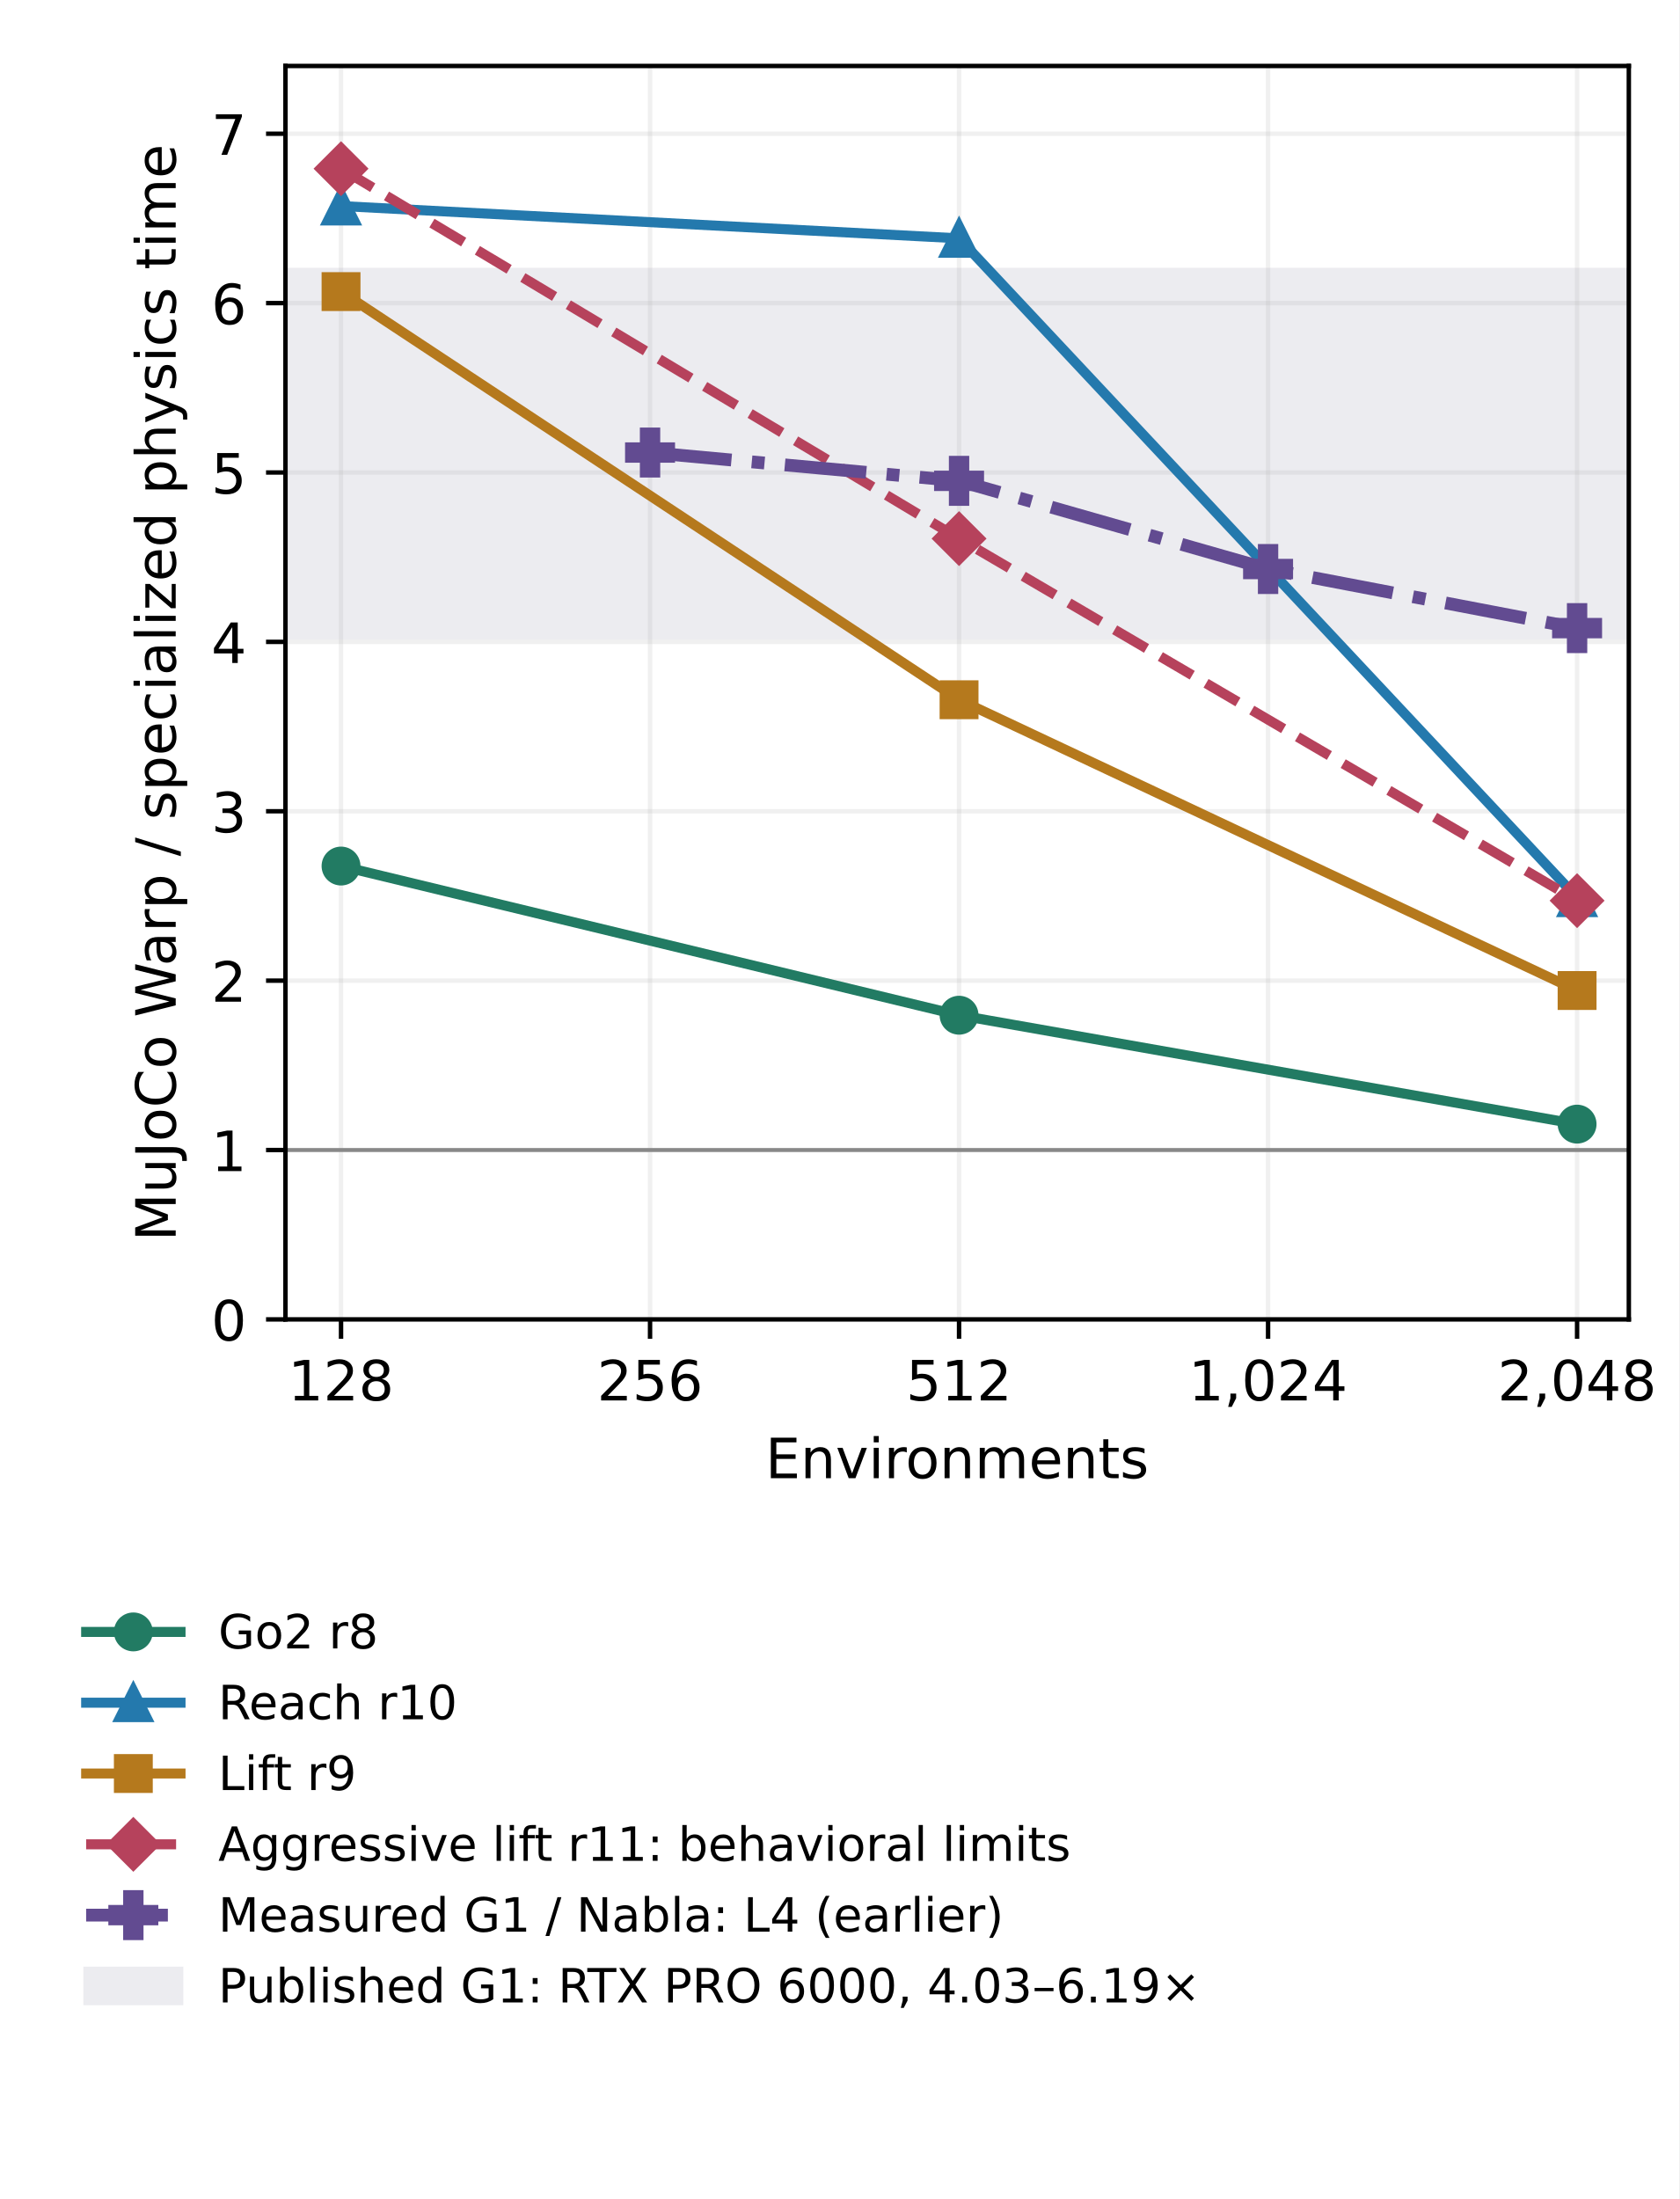
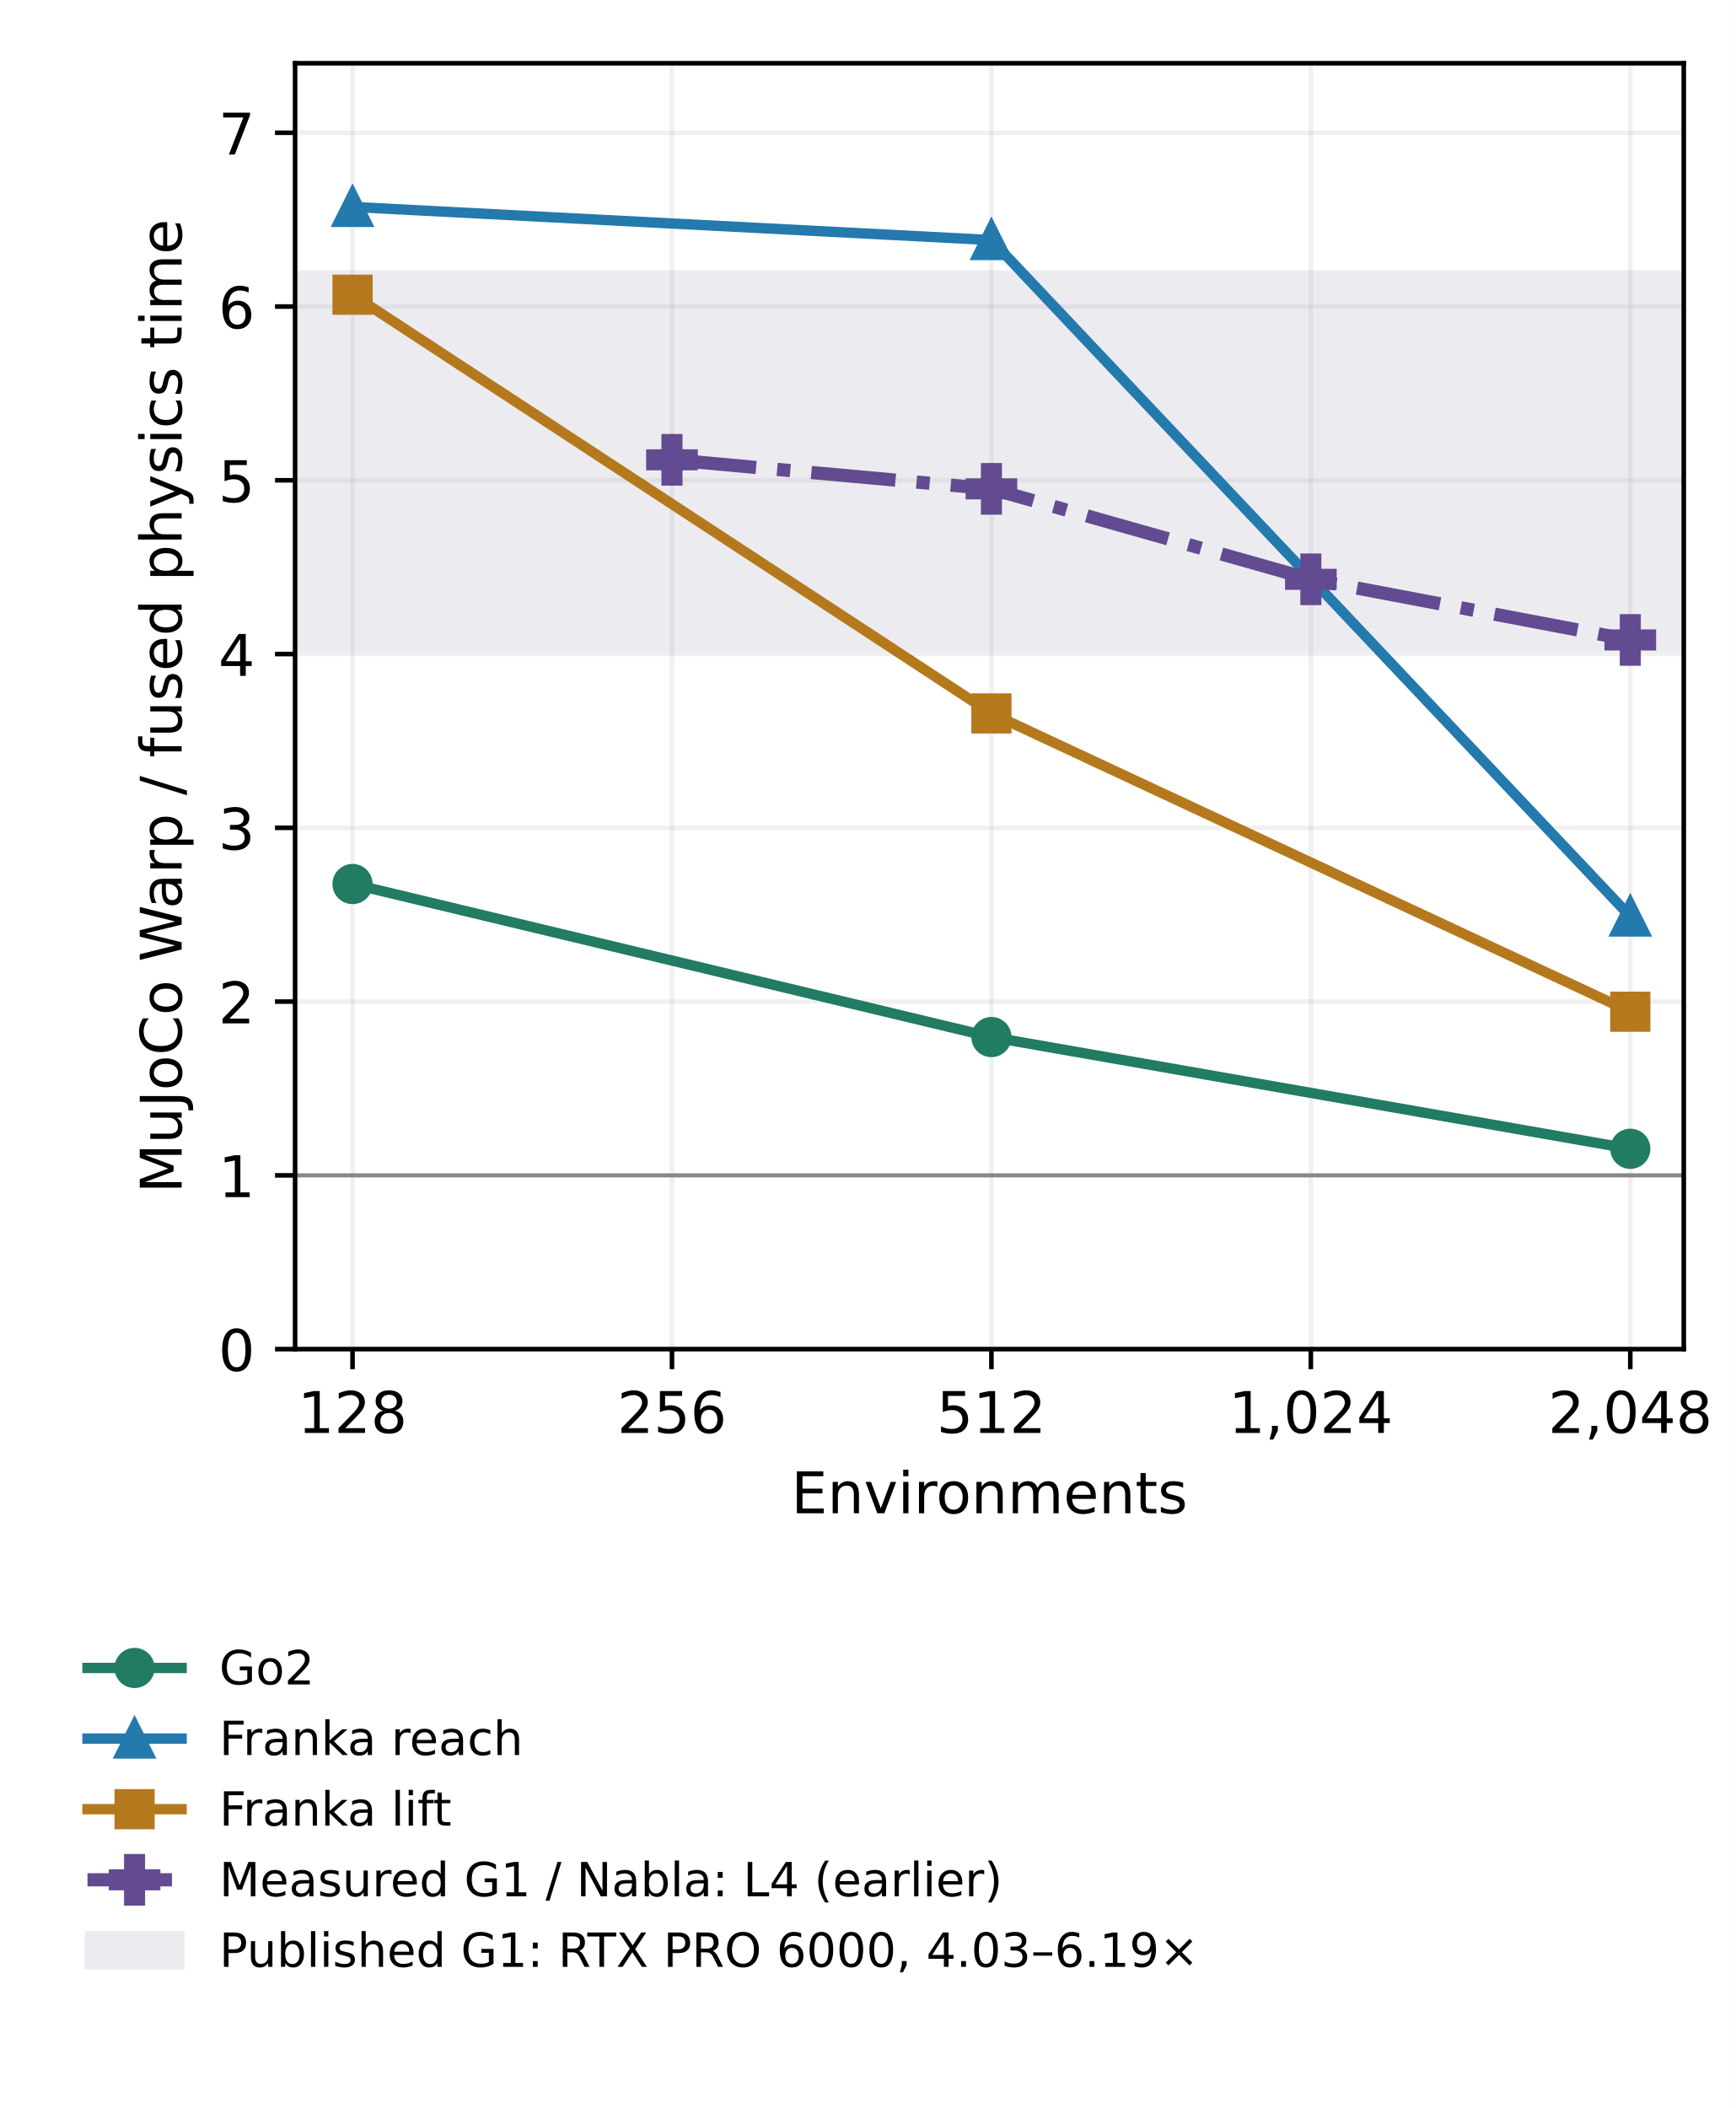
- <svg xmlns="http://www.w3.org/2000/svg" xmlns:xlink="http://www.w3.org/1999/xlink" width="302.4pt" height="396pt" viewBox="0 0 302.4 396" version="1.1">
+ <svg xmlns="http://www.w3.org/2000/svg" xmlns:xlink="http://www.w3.org/1999/xlink" width="302.4pt" height="367.2pt" viewBox="0 0 302.4 367.2" version="1.1">
  <defs>
    <style type="text/css">*{stroke-linejoin: round; stroke-linecap: butt}</style>
  </defs>
  <g id="figure_1">
    <g id="patch_1">
-       <path d="M 0 396  L 302.4 396  L 302.4 0  L 0 0  z " style="fill: #ffffff" />
+       <path d="M 0 367.2  L 302.4 367.2  L 302.4 0  L 0 0  z " style="fill: #ffffff" />
    </g>
    <g id="axes_1">
      <g id="patch_2">
-         <path d="M 51.408 237.6  L 293.328 237.6  L 293.328 11.88  L 51.408 11.88  z " style="fill: #ffffff" />
+         <path d="M 51.408 235.008  L 293.328 235.008  L 293.328 11.016  L 51.408 11.016  z " style="fill: #ffffff" />
      </g>
      <g id="patch_3">
-         <path d="M 51.408 114.688  L 293.328 114.688  L 293.328 48.724  L 51.408 48.724  z " clip-path="url(#p51cec8892c)" style="fill: #aaa7ba; opacity: 0.22; stroke: #aaa7ba; stroke-linejoin: miter" />
+         <path d="M 51.408 113.037  L 293.328 113.037  L 293.328 47.578  L 51.408 47.578  z " clip-path="url(#pea38281232)" style="fill: #aaa7ba; opacity: 0.22; stroke: #aaa7ba; stroke-linejoin: miter" />
      </g>
      <g id="matplotlib.axis_1">
        <g id="xtick_1">
          <g id="line2d_1">
-             <path d="M 61.415 237.6  L 61.415 11.88  " clip-path="url(#p51cec8892c)" style="fill: none; stroke: #b0b0b0; stroke-opacity: 0.18; stroke-width: 0.8; stroke-linecap: square" />
+             <path d="M 61.415 235.008  L 61.415 11.016  " clip-path="url(#pea38281232)" style="fill: none; stroke: #b0b0b0; stroke-opacity: 0.18; stroke-width: 0.8; stroke-linecap: square" />
          </g>
          <g id="line2d_2">
            <defs>
-               <path id="m738c068530" d="M 0 0  L 0 3.5  " style="stroke: #000000; stroke-width: 0.8" />
+               <path id="m9ff2355ab5" d="M 0 0  L 0 3.5  " style="stroke: #000000; stroke-width: 0.8" />
            </defs>
            <g>
-               <use xlink:href="#m738c068530" x="61.415" y="237.6" style="stroke: #000000; stroke-width: 0.8" />
+               <use xlink:href="#m9ff2355ab5" x="61.415" y="235.008" style="stroke: #000000; stroke-width: 0.8" />
            </g>
          </g>
          <g id="text_1">
-             <text style="font-size: 10px; font-family: 'DejaVu Sans'; text-anchor: middle" x="61.415" y="252.198" transform="rotate(-0 61.41488 252.1977)">128</text>
+             <text style="font-size: 10px; font-family: 'DejaVu Sans'; text-anchor: middle" x="61.415" y="249.606" transform="rotate(-0 61.41488 249.6057)">128</text>
          </g>
        </g>
        <g id="xtick_2">
          <g id="line2d_3">
-             <path d="M 117.064 237.6  L 117.064 11.88  " clip-path="url(#p51cec8892c)" style="fill: none; stroke: #b0b0b0; stroke-opacity: 0.18; stroke-width: 0.8; stroke-linecap: square" />
+             <path d="M 117.064 235.008  L 117.064 11.016  " clip-path="url(#pea38281232)" style="fill: none; stroke: #b0b0b0; stroke-opacity: 0.18; stroke-width: 0.8; stroke-linecap: square" />
          </g>
          <g id="line2d_4">
            <g>
-               <use xlink:href="#m738c068530" x="117.064" y="237.6" style="stroke: #000000; stroke-width: 0.8" />
+               <use xlink:href="#m9ff2355ab5" x="117.064" y="235.008" style="stroke: #000000; stroke-width: 0.8" />
            </g>
          </g>
          <g id="text_2">
-             <text style="font-size: 10px; font-family: 'DejaVu Sans'; text-anchor: middle" x="117.064" y="252.198" transform="rotate(-0 117.064 252.1977)">256</text>
+             <text style="font-size: 10px; font-family: 'DejaVu Sans'; text-anchor: middle" x="117.064" y="249.606" transform="rotate(-0 117.064 249.6057)">256</text>
          </g>
        </g>
        <g id="xtick_3">
          <g id="line2d_5">
-             <path d="M 172.713 237.6  L 172.713 11.88  " clip-path="url(#p51cec8892c)" style="fill: none; stroke: #b0b0b0; stroke-opacity: 0.18; stroke-width: 0.8; stroke-linecap: square" />
+             <path d="M 172.713 235.008  L 172.713 11.016  " clip-path="url(#pea38281232)" style="fill: none; stroke: #b0b0b0; stroke-opacity: 0.18; stroke-width: 0.8; stroke-linecap: square" />
          </g>
          <g id="line2d_6">
            <g>
-               <use xlink:href="#m738c068530" x="172.713" y="237.6" style="stroke: #000000; stroke-width: 0.8" />
+               <use xlink:href="#m9ff2355ab5" x="172.713" y="235.008" style="stroke: #000000; stroke-width: 0.8" />
            </g>
          </g>
          <g id="text_3">
-             <text style="font-size: 10px; font-family: 'DejaVu Sans'; text-anchor: middle" x="172.713" y="252.198" transform="rotate(-0 172.7131 252.1977)">512</text>
+             <text style="font-size: 10px; font-family: 'DejaVu Sans'; text-anchor: middle" x="172.713" y="249.606" transform="rotate(-0 172.7131 249.6057)">512</text>
          </g>
        </g>
        <g id="xtick_4">
          <g id="line2d_7">
-             <path d="M 228.362 237.6  L 228.362 11.88  " clip-path="url(#p51cec8892c)" style="fill: none; stroke: #b0b0b0; stroke-opacity: 0.18; stroke-width: 0.8; stroke-linecap: square" />
+             <path d="M 228.362 235.008  L 228.362 11.016  " clip-path="url(#pea38281232)" style="fill: none; stroke: #b0b0b0; stroke-opacity: 0.18; stroke-width: 0.8; stroke-linecap: square" />
          </g>
          <g id="line2d_8">
            <g>
-               <use xlink:href="#m738c068530" x="228.362" y="237.6" style="stroke: #000000; stroke-width: 0.8" />
+               <use xlink:href="#m9ff2355ab5" x="228.362" y="235.008" style="stroke: #000000; stroke-width: 0.8" />
            </g>
          </g>
          <g id="text_4">
-             <text style="font-size: 10px; font-family: 'DejaVu Sans'; text-anchor: middle" x="228.362" y="252.198" transform="rotate(-0 228.3622 252.1977)">1,024</text>
+             <text style="font-size: 10px; font-family: 'DejaVu Sans'; text-anchor: middle" x="228.362" y="249.606" transform="rotate(-0 228.3622 249.6057)">1,024</text>
          </g>
        </g>
        <g id="xtick_5">
          <g id="line2d_9">
-             <path d="M 284.011 237.6  L 284.011 11.88  " clip-path="url(#p51cec8892c)" style="fill: none; stroke: #b0b0b0; stroke-opacity: 0.18; stroke-width: 0.8; stroke-linecap: square" />
+             <path d="M 284.011 235.008  L 284.011 11.016  " clip-path="url(#pea38281232)" style="fill: none; stroke: #b0b0b0; stroke-opacity: 0.18; stroke-width: 0.8; stroke-linecap: square" />
          </g>
          <g id="line2d_10">
            <g>
-               <use xlink:href="#m738c068530" x="284.011" y="237.6" style="stroke: #000000; stroke-width: 0.8" />
+               <use xlink:href="#m9ff2355ab5" x="284.011" y="235.008" style="stroke: #000000; stroke-width: 0.8" />
            </g>
          </g>
          <g id="text_5">
-             <text style="font-size: 10px; font-family: 'DejaVu Sans'; text-anchor: middle" x="284.011" y="252.198" transform="rotate(-0 284.0113 252.1977)">2,048</text>
+             <text style="font-size: 10px; font-family: 'DejaVu Sans'; text-anchor: middle" x="284.011" y="249.606" transform="rotate(-0 284.0113 249.6057)">2,048</text>
          </g>
        </g>
        <g id="text_6">
-           <text style="font-size: 10px; font-family: 'DejaVu Sans'; text-anchor: middle" x="172.368" y="266.198" transform="rotate(-0 172.368 266.1984)">Environments</text>
+           <text style="font-size: 10px; font-family: 'DejaVu Sans'; text-anchor: middle" x="172.368" y="263.606" transform="rotate(-0 172.368 263.6064)">Environments</text>
        </g>
      </g>
      <g id="matplotlib.axis_2">
        <g id="ytick_1">
          <g id="line2d_11">
-             <path d="M 51.408 237.6  L 293.328 237.6  " clip-path="url(#p51cec8892c)" style="fill: none; stroke: #b0b0b0; stroke-opacity: 0.18; stroke-width: 0.8; stroke-linecap: square" />
+             <path d="M 51.408 235.008  L 293.328 235.008  " clip-path="url(#pea38281232)" style="fill: none; stroke: #b0b0b0; stroke-opacity: 0.18; stroke-width: 0.8; stroke-linecap: square" />
          </g>
          <g id="line2d_12">
            <defs>
-               <path id="mcdcdb8b4d8" d="M 0 0  L -3.5 0  " style="stroke: #000000; stroke-width: 0.8" />
+               <path id="m244f7ed222" d="M 0 0  L -3.5 0  " style="stroke: #000000; stroke-width: 0.8" />
            </defs>
            <g>
-               <use xlink:href="#mcdcdb8b4d8" x="51.408" y="237.6" style="stroke: #000000; stroke-width: 0.8" />
+               <use xlink:href="#m244f7ed222" x="51.408" y="235.008" style="stroke: #000000; stroke-width: 0.8" />
            </g>
          </g>
          <g id="text_7">
-             <text style="font-size: 10px; font-family: 'DejaVu Sans'; text-anchor: end" x="44.408" y="241.399" transform="rotate(-0 44.408 241.3988)">0</text>
+             <text style="font-size: 10px; font-family: 'DejaVu Sans'; text-anchor: end" x="44.408" y="238.807" transform="rotate(-0 44.408 238.8068)">0</text>
          </g>
        </g>
        <g id="ytick_2">
          <g id="line2d_13">
-             <path d="M 51.408 207.097  L 293.328 207.097  " clip-path="url(#p51cec8892c)" style="fill: none; stroke: #b0b0b0; stroke-opacity: 0.18; stroke-width: 0.8; stroke-linecap: square" />
+             <path d="M 51.408 204.739  L 293.328 204.739  " clip-path="url(#pea38281232)" style="fill: none; stroke: #b0b0b0; stroke-opacity: 0.18; stroke-width: 0.8; stroke-linecap: square" />
          </g>
          <g id="line2d_14">
            <g>
-               <use xlink:href="#mcdcdb8b4d8" x="51.408" y="207.097" style="stroke: #000000; stroke-width: 0.8" />
+               <use xlink:href="#m244f7ed222" x="51.408" y="204.739" style="stroke: #000000; stroke-width: 0.8" />
            </g>
          </g>
          <g id="text_8">
-             <text style="font-size: 10px; font-family: 'DejaVu Sans'; text-anchor: end" x="44.408" y="210.896" transform="rotate(-0 44.408 210.8961)">1</text>
+             <text style="font-size: 10px; font-family: 'DejaVu Sans'; text-anchor: end" x="44.408" y="208.538" transform="rotate(-0 44.408 208.5376)">1</text>
          </g>
        </g>
        <g id="ytick_3">
          <g id="line2d_15">
-             <path d="M 51.408 176.595  L 293.328 176.595  " clip-path="url(#p51cec8892c)" style="fill: none; stroke: #b0b0b0; stroke-opacity: 0.18; stroke-width: 0.8; stroke-linecap: square" />
+             <path d="M 51.408 174.47  L 293.328 174.47  " clip-path="url(#pea38281232)" style="fill: none; stroke: #b0b0b0; stroke-opacity: 0.18; stroke-width: 0.8; stroke-linecap: square" />
          </g>
          <g id="line2d_16">
            <g>
-               <use xlink:href="#mcdcdb8b4d8" x="51.408" y="176.595" style="stroke: #000000; stroke-width: 0.8" />
+               <use xlink:href="#m244f7ed222" x="51.408" y="174.47" style="stroke: #000000; stroke-width: 0.8" />
            </g>
          </g>
          <g id="text_9">
-             <text style="font-size: 10px; font-family: 'DejaVu Sans'; text-anchor: end" x="44.408" y="180.393" transform="rotate(-0 44.408 180.3934)">2</text>
+             <text style="font-size: 10px; font-family: 'DejaVu Sans'; text-anchor: end" x="44.408" y="178.268" transform="rotate(-0 44.408 178.2685)">2</text>
          </g>
        </g>
        <g id="ytick_4">
          <g id="line2d_17">
-             <path d="M 51.408 146.092  L 293.328 146.092  " clip-path="url(#p51cec8892c)" style="fill: none; stroke: #b0b0b0; stroke-opacity: 0.18; stroke-width: 0.8; stroke-linecap: square" />
+             <path d="M 51.408 144.2  L 293.328 144.2  " clip-path="url(#pea38281232)" style="fill: none; stroke: #b0b0b0; stroke-opacity: 0.18; stroke-width: 0.8; stroke-linecap: square" />
          </g>
          <g id="line2d_18">
            <g>
-               <use xlink:href="#mcdcdb8b4d8" x="51.408" y="146.092" style="stroke: #000000; stroke-width: 0.8" />
+               <use xlink:href="#m244f7ed222" x="51.408" y="144.2" style="stroke: #000000; stroke-width: 0.8" />
            </g>
          </g>
          <g id="text_10">
-             <text style="font-size: 10px; font-family: 'DejaVu Sans'; text-anchor: end" x="44.408" y="149.891" transform="rotate(-0 44.408 149.8907)">3</text>
+             <text style="font-size: 10px; font-family: 'DejaVu Sans'; text-anchor: end" x="44.408" y="147.999" transform="rotate(-0 44.408 147.9993)">3</text>
          </g>
        </g>
        <g id="ytick_5">
          <g id="line2d_19">
-             <path d="M 51.408 115.589  L 293.328 115.589  " clip-path="url(#p51cec8892c)" style="fill: none; stroke: #b0b0b0; stroke-opacity: 0.18; stroke-width: 0.8; stroke-linecap: square" />
+             <path d="M 51.408 113.931  L 293.328 113.931  " clip-path="url(#pea38281232)" style="fill: none; stroke: #b0b0b0; stroke-opacity: 0.18; stroke-width: 0.8; stroke-linecap: square" />
          </g>
          <g id="line2d_20">
            <g>
-               <use xlink:href="#mcdcdb8b4d8" x="51.408" y="115.589" style="stroke: #000000; stroke-width: 0.8" />
+               <use xlink:href="#m244f7ed222" x="51.408" y="113.931" style="stroke: #000000; stroke-width: 0.8" />
            </g>
          </g>
          <g id="text_11">
-             <text style="font-size: 10px; font-family: 'DejaVu Sans'; text-anchor: end" x="44.408" y="119.388" transform="rotate(-0 44.408 119.388)">4</text>
+             <text style="font-size: 10px; font-family: 'DejaVu Sans'; text-anchor: end" x="44.408" y="117.73" transform="rotate(-0 44.408 117.7301)">4</text>
          </g>
        </g>
        <g id="ytick_6">
          <g id="line2d_21">
-             <path d="M 51.408 85.086  L 293.328 85.086  " clip-path="url(#p51cec8892c)" style="fill: none; stroke: #b0b0b0; stroke-opacity: 0.18; stroke-width: 0.8; stroke-linecap: square" />
+             <path d="M 51.408 83.662  L 293.328 83.662  " clip-path="url(#pea38281232)" style="fill: none; stroke: #b0b0b0; stroke-opacity: 0.18; stroke-width: 0.8; stroke-linecap: square" />
          </g>
          <g id="line2d_22">
            <g>
-               <use xlink:href="#mcdcdb8b4d8" x="51.408" y="85.086" style="stroke: #000000; stroke-width: 0.8" />
+               <use xlink:href="#m244f7ed222" x="51.408" y="83.662" style="stroke: #000000; stroke-width: 0.8" />
            </g>
          </g>
          <g id="text_12">
-             <text style="font-size: 10px; font-family: 'DejaVu Sans'; text-anchor: end" x="44.408" y="88.885" transform="rotate(-0 44.408 88.88532)">5</text>
+             <text style="font-size: 10px; font-family: 'DejaVu Sans'; text-anchor: end" x="44.408" y="87.461" transform="rotate(-0 44.408 87.46088)">5</text>
          </g>
        </g>
        <g id="ytick_7">
          <g id="line2d_23">
-             <path d="M 51.408 54.584  L 293.328 54.584  " clip-path="url(#p51cec8892c)" style="fill: none; stroke: #b0b0b0; stroke-opacity: 0.18; stroke-width: 0.8; stroke-linecap: square" />
+             <path d="M 51.408 53.393  L 293.328 53.393  " clip-path="url(#pea38281232)" style="fill: none; stroke: #b0b0b0; stroke-opacity: 0.18; stroke-width: 0.8; stroke-linecap: square" />
          </g>
          <g id="line2d_24">
            <g>
-               <use xlink:href="#mcdcdb8b4d8" x="51.408" y="54.584" style="stroke: #000000; stroke-width: 0.8" />
+               <use xlink:href="#m244f7ed222" x="51.408" y="53.393" style="stroke: #000000; stroke-width: 0.8" />
            </g>
          </g>
          <g id="text_13">
-             <text style="font-size: 10px; font-family: 'DejaVu Sans'; text-anchor: end" x="44.408" y="58.383" transform="rotate(-0 44.408 58.38261)">6</text>
+             <text style="font-size: 10px; font-family: 'DejaVu Sans'; text-anchor: end" x="44.408" y="57.192" transform="rotate(-0 44.408 57.19169)">6</text>
          </g>
        </g>
        <g id="ytick_8">
          <g id="line2d_25">
-             <path d="M 51.408 24.081  L 293.328 24.081  " clip-path="url(#p51cec8892c)" style="fill: none; stroke: #b0b0b0; stroke-opacity: 0.18; stroke-width: 0.8; stroke-linecap: square" />
+             <path d="M 51.408 23.124  L 293.328 23.124  " clip-path="url(#pea38281232)" style="fill: none; stroke: #b0b0b0; stroke-opacity: 0.18; stroke-width: 0.8; stroke-linecap: square" />
          </g>
          <g id="line2d_26">
            <g>
-               <use xlink:href="#mcdcdb8b4d8" x="51.408" y="24.081" style="stroke: #000000; stroke-width: 0.8" />
+               <use xlink:href="#m244f7ed222" x="51.408" y="23.124" style="stroke: #000000; stroke-width: 0.8" />
            </g>
          </g>
          <g id="text_14">
-             <text style="font-size: 10px; font-family: 'DejaVu Sans'; text-anchor: end" x="44.408" y="27.88" transform="rotate(-0 44.408 27.87991)">7</text>
+             <text style="font-size: 10px; font-family: 'DejaVu Sans'; text-anchor: end" x="44.408" y="26.923" transform="rotate(-0 44.408 26.9225)">7</text>
          </g>
        </g>
        <g id="text_15">
-           <text style="font-size: 10px; font-family: 'DejaVu Sans'; text-anchor: middle" x="31.643" y="124.74" transform="rotate(-90 31.64316 124.74)">MuJoCo Warp / specialized physics time</text>
+           <text style="font-size: 10px; font-family: 'DejaVu Sans'; text-anchor: middle" x="31.643" y="123.012" transform="rotate(-90 31.64316 123.012)">MuJoCo Warp / fused physics time</text>
        </g>
      </g>
      <g id="line2d_27">
-         <path d="M 61.415 155.96  L 172.713 182.822  L 284.011 202.434  " clip-path="url(#p51cec8892c)" style="fill: none; stroke: #227b63; stroke-width: 1.8; stroke-linecap: square" />
+         <path d="M 61.415 153.993  L 172.713 180.65  L 284.011 200.111  " clip-path="url(#pea38281232)" style="fill: none; stroke: #227b63; stroke-width: 1.8; stroke-linecap: square" />
        <defs>
-           <path id="m220ac05181" d="M 0 3  C 0.796 3 1.559 2.684 2.121 2.121  C 2.684 1.559 3 0.796 3 0  C 3 -0.796 2.684 -1.559 2.121 -2.121  C 1.559 -2.684 0.796 -3 0 -3  C -0.796 -3 -1.559 -2.684 -2.121 -2.121  C -2.684 -1.559 -3 -0.796 -3 0  C -3 0.796 -2.684 1.559 -2.121 2.121  C -1.559 2.684 -0.796 3 0 3  z " style="stroke: #227b63" />
+           <path id="m3e70510a2b" d="M 0 3  C 0.796 3 1.559 2.684 2.121 2.121  C 2.684 1.559 3 0.796 3 0  C 3 -0.796 2.684 -1.559 2.121 -2.121  C 1.559 -2.684 0.796 -3 0 -3  C -0.796 -3 -1.559 -2.684 -2.121 -2.121  C -2.684 -1.559 -3 -0.796 -3 0  C -3 0.796 -2.684 1.559 -2.121 2.121  C -1.559 2.684 -0.796 3 0 3  z " style="stroke: #227b63" />
        </defs>
-         <g clip-path="url(#p51cec8892c)">
-           <use xlink:href="#m220ac05181" x="61.415" y="155.96" style="fill: #227b63; stroke: #227b63" />
-           <use xlink:href="#m220ac05181" x="172.713" y="182.822" style="fill: #227b63; stroke: #227b63" />
-           <use xlink:href="#m220ac05181" x="284.011" y="202.434" style="fill: #227b63; stroke: #227b63" />
+         <g clip-path="url(#pea38281232)">
+           <use xlink:href="#m3e70510a2b" x="61.415" y="153.993" style="fill: #227b63; stroke: #227b63" />
+           <use xlink:href="#m3e70510a2b" x="172.713" y="180.65" style="fill: #227b63; stroke: #227b63" />
+           <use xlink:href="#m3e70510a2b" x="284.011" y="200.111" style="fill: #227b63; stroke: #227b63" />
        </g>
      </g>
      <g id="line2d_28">
-         <path d="M 61.415 37.104  L 172.713 42.922  L 284.011 161.661  " clip-path="url(#p51cec8892c)" style="fill: none; stroke: #2479ad; stroke-width: 1.8; stroke-linecap: square" />
+         <path d="M 61.415 36.047  L 172.713 41.82  L 284.011 159.65  " clip-path="url(#pea38281232)" style="fill: none; stroke: #2479ad; stroke-width: 1.8; stroke-linecap: square" />
        <defs>
-           <path id="mf7a484f740" d="M 0 -3  L -3 3  L 3 3  z " style="stroke: #2479ad; stroke-linejoin: miter" />
+           <path id="m5bfb4e06cc" d="M 0 -3  L -3 3  L 3 3  z " style="stroke: #2479ad; stroke-linejoin: miter" />
        </defs>
-         <g clip-path="url(#p51cec8892c)">
-           <use xlink:href="#mf7a484f740" x="61.415" y="37.104" style="fill: #2479ad; stroke: #2479ad; stroke-linejoin: miter" />
-           <use xlink:href="#mf7a484f740" x="172.713" y="42.922" style="fill: #2479ad; stroke: #2479ad; stroke-linejoin: miter" />
-           <use xlink:href="#mf7a484f740" x="284.011" y="161.661" style="fill: #2479ad; stroke: #2479ad; stroke-linejoin: miter" />
+         <g clip-path="url(#pea38281232)">
+           <use xlink:href="#m5bfb4e06cc" x="61.415" y="36.047" style="fill: #2479ad; stroke: #2479ad; stroke-linejoin: miter" />
+           <use xlink:href="#m5bfb4e06cc" x="172.713" y="41.82" style="fill: #2479ad; stroke: #2479ad; stroke-linejoin: miter" />
+           <use xlink:href="#m5bfb4e06cc" x="284.011" y="159.65" style="fill: #2479ad; stroke: #2479ad; stroke-linejoin: miter" />
        </g>
      </g>
      <g id="line2d_29">
-         <path d="M 61.415 52.512  L 172.713 126.012  L 284.011 178.374  " clip-path="url(#p51cec8892c)" style="fill: none; stroke: #b5791d; stroke-width: 1.8; stroke-linecap: square" />
+         <path d="M 61.415 51.337  L 172.713 124.274  L 284.011 176.235  " clip-path="url(#pea38281232)" style="fill: none; stroke: #b5791d; stroke-width: 1.8; stroke-linecap: square" />
        <defs>
-           <path id="m90db23c902" d="M -3 3  L 3 3  L 3 -3  L -3 -3  z " style="stroke: #b5791d; stroke-linejoin: miter" />
+           <path id="m9c2d1bccc9" d="M -3 3  L 3 3  L 3 -3  L -3 -3  z " style="stroke: #b5791d; stroke-linejoin: miter" />
        </defs>
-         <g clip-path="url(#p51cec8892c)">
-           <use xlink:href="#m90db23c902" x="61.415" y="52.512" style="fill: #b5791d; stroke: #b5791d; stroke-linejoin: miter" />
-           <use xlink:href="#m90db23c902" x="172.713" y="126.012" style="fill: #b5791d; stroke: #b5791d; stroke-linejoin: miter" />
-           <use xlink:href="#m90db23c902" x="284.011" y="178.374" style="fill: #b5791d; stroke: #b5791d; stroke-linejoin: miter" />
+         <g clip-path="url(#pea38281232)">
+           <use xlink:href="#m9c2d1bccc9" x="61.415" y="51.337" style="fill: #b5791d; stroke: #b5791d; stroke-linejoin: miter" />
+           <use xlink:href="#m9c2d1bccc9" x="172.713" y="124.274" style="fill: #b5791d; stroke: #b5791d; stroke-linejoin: miter" />
+           <use xlink:href="#m9c2d1bccc9" x="284.011" y="176.235" style="fill: #b5791d; stroke: #b5791d; stroke-linejoin: miter" />
        </g>
      </g>
      <g id="line2d_30">
-         <path d="M 61.415 30.376  L 172.713 96.994  L 284.011 162.191  " clip-path="url(#p51cec8892c)" style="fill: none; stroke-dasharray: 6.66,2.88; stroke-dashoffset: 0; stroke: #b6425c; stroke-width: 1.8" />
+         <path d="M 117.064 80.097  L 172.713 85.156  L 228.362 100.913  L 284.011 111.473  " clip-path="url(#pea38281232)" style="fill: none; stroke-dasharray: 14.72,3.68,2.3,3.68; stroke-dashoffset: 0; stroke: #624b91; stroke-width: 2.3" />
        <defs>
-           <path id="mb411c673bf" d="M -0 4.243  L 4.243 0  L 0 -4.243  L -4.243 -0  z " style="stroke: #b6425c; stroke-linejoin: miter" />
+           <path id="mf8939025de" d="M -1.333 4  L 1.333 4  L 1.333 1.333  L 4 1.333  L 4 -1.333  L 1.333 -1.333  L 1.333 -4  L -1.333 -4  L -1.333 -1.333  L -4 -1.333  L -4 1.333  L -1.333 1.333  z " style="stroke: #624b91; stroke-linejoin: miter" />
        </defs>
-         <g clip-path="url(#p51cec8892c)">
-           <use xlink:href="#mb411c673bf" x="61.415" y="30.376" style="fill: #b6425c; stroke: #b6425c; stroke-linejoin: miter" />
-           <use xlink:href="#mb411c673bf" x="172.713" y="96.994" style="fill: #b6425c; stroke: #b6425c; stroke-linejoin: miter" />
-           <use xlink:href="#mb411c673bf" x="284.011" y="162.191" style="fill: #b6425c; stroke: #b6425c; stroke-linejoin: miter" />
+         <g clip-path="url(#pea38281232)">
+           <use xlink:href="#mf8939025de" x="117.064" y="80.097" style="fill: #624b91; stroke: #624b91; stroke-linejoin: miter" />
+           <use xlink:href="#mf8939025de" x="172.713" y="85.156" style="fill: #624b91; stroke: #624b91; stroke-linejoin: miter" />
+           <use xlink:href="#mf8939025de" x="228.362" y="100.913" style="fill: #624b91; stroke: #624b91; stroke-linejoin: miter" />
+           <use xlink:href="#mf8939025de" x="284.011" y="111.473" style="fill: #624b91; stroke: #624b91; stroke-linejoin: miter" />
        </g>
      </g>
      <g id="line2d_31">
-         <path d="M 117.064 81.494  L 172.713 86.592  L 228.362 102.47  L 284.011 113.112  " clip-path="url(#p51cec8892c)" style="fill: none; stroke-dasharray: 14.72,3.68,2.3,3.68; stroke-dashoffset: 0; stroke: #624b91; stroke-width: 2.3" />
-         <defs>
-           <path id="m2d4f289121" d="M -1.333 4  L 1.333 4  L 1.333 1.333  L 4 1.333  L 4 -1.333  L 1.333 -1.333  L 1.333 -4  L -1.333 -4  L -1.333 -1.333  L -4 -1.333  L -4 1.333  L -1.333 1.333  z " style="stroke: #624b91; stroke-linejoin: miter" />
-         </defs>
-         <g clip-path="url(#p51cec8892c)">
-           <use xlink:href="#m2d4f289121" x="117.064" y="81.494" style="fill: #624b91; stroke: #624b91; stroke-linejoin: miter" />
-           <use xlink:href="#m2d4f289121" x="172.713" y="86.592" style="fill: #624b91; stroke: #624b91; stroke-linejoin: miter" />
-           <use xlink:href="#m2d4f289121" x="228.362" y="102.47" style="fill: #624b91; stroke: #624b91; stroke-linejoin: miter" />
-           <use xlink:href="#m2d4f289121" x="284.011" y="113.112" style="fill: #624b91; stroke: #624b91; stroke-linejoin: miter" />
-         </g>
-       </g>
-       <g id="line2d_32">
-         <path d="M 51.408 207.097  L 293.328 207.097  " clip-path="url(#p51cec8892c)" style="fill: none; stroke: #888888; stroke-width: 0.7; stroke-linecap: square" />
+         <path d="M 51.408 204.739  L 293.328 204.739  " clip-path="url(#pea38281232)" style="fill: none; stroke: #888888; stroke-width: 0.7; stroke-linecap: square" />
      </g>
      <g id="patch_4">
-         <path d="M 51.408 237.6  L 51.408 11.88  " style="fill: none; stroke: #000000; stroke-width: 0.8; stroke-linejoin: miter; stroke-linecap: square" />
+         <path d="M 51.408 235.008  L 51.408 11.016  " style="fill: none; stroke: #000000; stroke-width: 0.8; stroke-linejoin: miter; stroke-linecap: square" />
      </g>
      <g id="patch_5">
-         <path d="M 293.328 237.6  L 293.328 11.88  " style="fill: none; stroke: #000000; stroke-width: 0.8; stroke-linejoin: miter; stroke-linecap: square" />
+         <path d="M 293.328 235.008  L 293.328 11.016  " style="fill: none; stroke: #000000; stroke-width: 0.8; stroke-linejoin: miter; stroke-linecap: square" />
      </g>
      <g id="patch_6">
-         <path d="M 51.408 237.6  L 293.328 237.6  " style="fill: none; stroke: #000000; stroke-width: 0.8; stroke-linejoin: miter; stroke-linecap: square" />
+         <path d="M 51.408 235.008  L 293.328 235.008  " style="fill: none; stroke: #000000; stroke-width: 0.8; stroke-linejoin: miter; stroke-linecap: square" />
      </g>
      <g id="patch_7">
-         <path d="M 51.408 11.88  L 293.328 11.88  " style="fill: none; stroke: #000000; stroke-width: 0.8; stroke-linejoin: miter; stroke-linecap: square" />
+         <path d="M 51.408 11.016  L 293.328 11.016  " style="fill: none; stroke: #000000; stroke-width: 0.8; stroke-linejoin: miter; stroke-linecap: square" />
      </g>
      <g id="legend_1">
+         <g id="line2d_32">
+           <path d="M 15.242 290.547  L 23.442 290.547  L 31.642 290.547  " style="fill: none; stroke: #227b63; stroke-width: 1.8; stroke-linecap: square" />
+           <g>
+             <use xlink:href="#m3e70510a2b" x="23.442" y="290.547" style="fill: #227b63; stroke: #227b63" />
+           </g>
+         </g>
+         <g id="text_16">
+           <text style="font-size: 8.2px; font-family: 'DejaVu Sans'; text-anchor: start" x="38.202" y="293.417" transform="rotate(-0 38.2024 293.4171)">Go2</text>
+         </g>
        <g id="line2d_33">
-           <path d="M 15.512 293.878  L 24.012 293.878  L 32.512 293.878  " style="fill: none; stroke: #227b63; stroke-width: 1.8; stroke-linecap: square" />
+           <path d="M 15.242 302.848  L 23.442 302.848  L 31.642 302.848  " style="fill: none; stroke: #2479ad; stroke-width: 1.8; stroke-linecap: square" />
          <g>
-             <use xlink:href="#m220ac05181" x="24.012" y="293.878" style="fill: #227b63; stroke: #227b63" />
-           </g>
-         </g>
-         <g id="text_16">
-           <text style="font-size: 8.5px; font-family: 'DejaVu Sans'; text-anchor: start" x="39.312" y="296.853" transform="rotate(-0 39.3124 296.8527)">Go2 r8</text>
+             <use xlink:href="#m5bfb4e06cc" x="23.442" y="302.848" style="fill: #2479ad; stroke: #2479ad; stroke-linejoin: miter" />
+           </g>
+         </g>
+         <g id="text_17">
+           <text style="font-size: 8.2px; font-family: 'DejaVu Sans'; text-anchor: start" x="38.202" y="305.718" transform="rotate(-0 38.2024 305.7178)">Franka reach</text>
        </g>
        <g id="line2d_34">
-           <path d="M 15.512 306.628  L 24.012 306.628  L 32.512 306.628  " style="fill: none; stroke: #2479ad; stroke-width: 1.8; stroke-linecap: square" />
+           <path d="M 15.242 315.148  L 23.442 315.148  L 31.642 315.148  " style="fill: none; stroke: #b5791d; stroke-width: 1.8; stroke-linecap: square" />
          <g>
-             <use xlink:href="#mf7a484f740" x="24.012" y="306.628" style="fill: #2479ad; stroke: #2479ad; stroke-linejoin: miter" />
-           </g>
-         </g>
-         <g id="text_17">
-           <text style="font-size: 8.5px; font-family: 'DejaVu Sans'; text-anchor: start" x="39.312" y="309.603" transform="rotate(-0 39.3124 309.6033)">Reach r10</text>
+             <use xlink:href="#m9c2d1bccc9" x="23.442" y="315.148" style="fill: #b5791d; stroke: #b5791d; stroke-linejoin: miter" />
+           </g>
+         </g>
+         <g id="text_18">
+           <text style="font-size: 8.2px; font-family: 'DejaVu Sans'; text-anchor: start" x="38.202" y="318.018" transform="rotate(-0 38.2024 318.0184)">Franka lift</text>
        </g>
        <g id="line2d_35">
-           <path d="M 15.512 319.379  L 24.012 319.379  L 32.512 319.379  " style="fill: none; stroke: #b5791d; stroke-width: 1.8; stroke-linecap: square" />
+           <path d="M 15.242 327.449  L 23.442 327.449  L 31.642 327.449  " style="fill: none; stroke-dasharray: 14.72,3.68,2.3,3.68; stroke-dashoffset: 0; stroke: #624b91; stroke-width: 2.3" />
          <g>
-             <use xlink:href="#m90db23c902" x="24.012" y="319.379" style="fill: #b5791d; stroke: #b5791d; stroke-linejoin: miter" />
-           </g>
-         </g>
-         <g id="text_18">
-           <text style="font-size: 8.5px; font-family: 'DejaVu Sans'; text-anchor: start" x="39.312" y="322.354" transform="rotate(-0 39.3124 322.354)">Lift r9</text>
-         </g>
-         <g id="line2d_36">
-           <path d="M 15.512 332.13  L 24.012 332.13  L 32.512 332.13  " style="fill: none; stroke-dasharray: 6.66,2.88; stroke-dashoffset: 0; stroke: #b6425c; stroke-width: 1.8" />
-           <g>
-             <use xlink:href="#mb411c673bf" x="24.012" y="332.13" style="fill: #b6425c; stroke: #b6425c; stroke-linejoin: miter" />
+             <use xlink:href="#mf8939025de" x="23.442" y="327.449" style="fill: #624b91; stroke: #624b91; stroke-linejoin: miter" />
          </g>
        </g>
        <g id="text_19">
-           <text style="font-size: 8.5px; font-family: 'DejaVu Sans'; text-anchor: start" x="39.312" y="335.105" transform="rotate(-0 39.3124 335.1047)">Aggressive lift r11: behavioral limits</text>
-         </g>
-         <g id="line2d_37">
-           <path d="M 15.512 344.88  L 24.012 344.88  L 32.512 344.88  " style="fill: none; stroke-dasharray: 14.72,3.68,2.3,3.68; stroke-dashoffset: 0; stroke: #624b91; stroke-width: 2.3" />
-           <g>
-             <use xlink:href="#m2d4f289121" x="24.012" y="344.88" style="fill: #624b91; stroke: #624b91; stroke-linejoin: miter" />
-           </g>
+           <text style="font-size: 8.2px; font-family: 'DejaVu Sans'; text-anchor: start" x="38.202" y="330.319" transform="rotate(-0 38.2024 330.319)">Measured G1 / Nabla: L4 (earlier)</text>
+         </g>
+         <g id="patch_8">
+           <path d="M 15.242 342.62  L 31.642 342.62  L 31.642 336.88  L 15.242 336.88  z " style="fill: #aaa7ba; opacity: 0.22; stroke: #aaa7ba; stroke-linejoin: miter" />
        </g>
        <g id="text_20">
-           <text style="font-size: 8.5px; font-family: 'DejaVu Sans'; text-anchor: start" x="39.312" y="347.855" transform="rotate(-0 39.3124 347.8553)">Measured G1 / Nabla: L4 (earlier)</text>
-         </g>
-         <g id="patch_8">
-           <path d="M 15.512 360.606  L 32.512 360.606  L 32.512 354.656  L 15.512 354.656  z " style="fill: #aaa7ba; opacity: 0.22; stroke: #aaa7ba; stroke-linejoin: miter" />
-         </g>
-         <g id="text_21">
-           <text style="font-size: 8.5px; font-family: 'DejaVu Sans'; text-anchor: start" x="39.312" y="360.606" transform="rotate(-0 39.3124 360.606)">Published G1: RTX PRO 6000, 4.03–6.19×</text>
+           <text style="font-size: 8.2px; font-family: 'DejaVu Sans'; text-anchor: start" x="38.202" y="342.62" transform="rotate(-0 38.2024 342.6197)">Published G1: RTX PRO 6000, 4.03–6.19×</text>
        </g>
      </g>
    </g>
  </g>
  <defs>
-     <clipPath id="p51cec8892c">
-       <rect x="51.408" y="11.88" width="241.92" height="225.72" />
+     <clipPath id="pea38281232">
+       <rect x="51.408" y="11.016" width="241.92" height="223.992" />
    </clipPath>
  </defs>
</svg>
